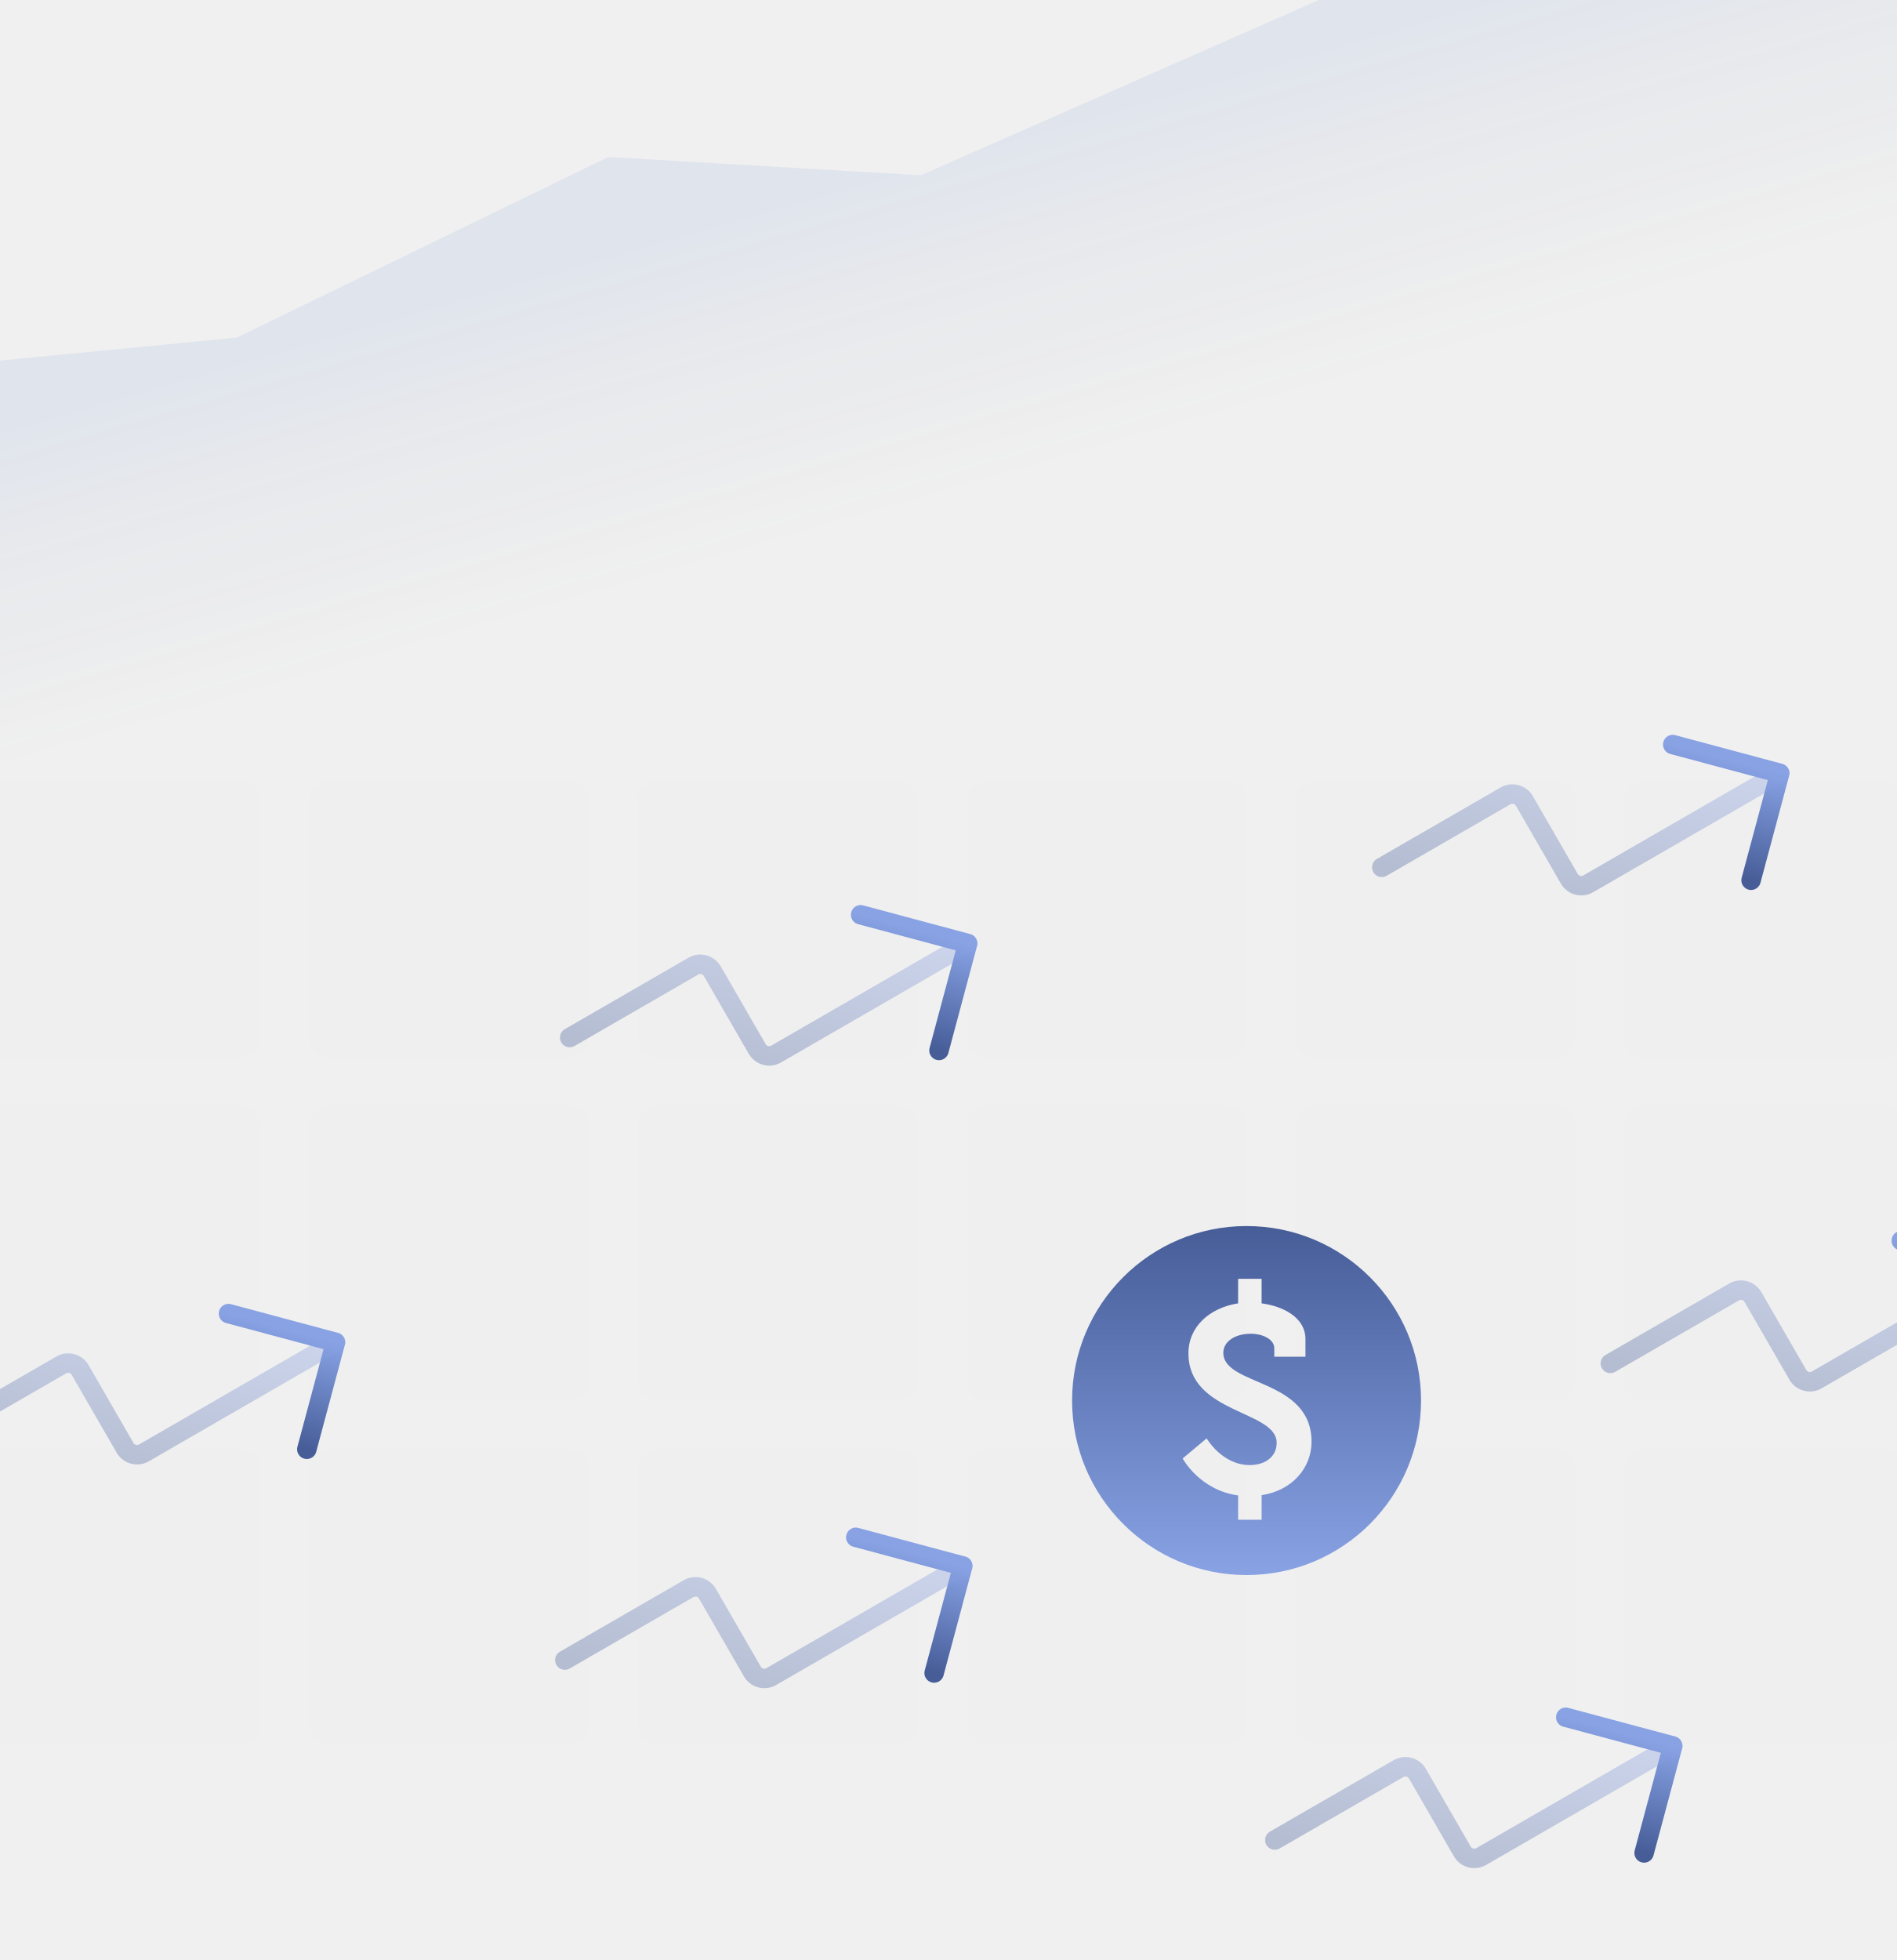
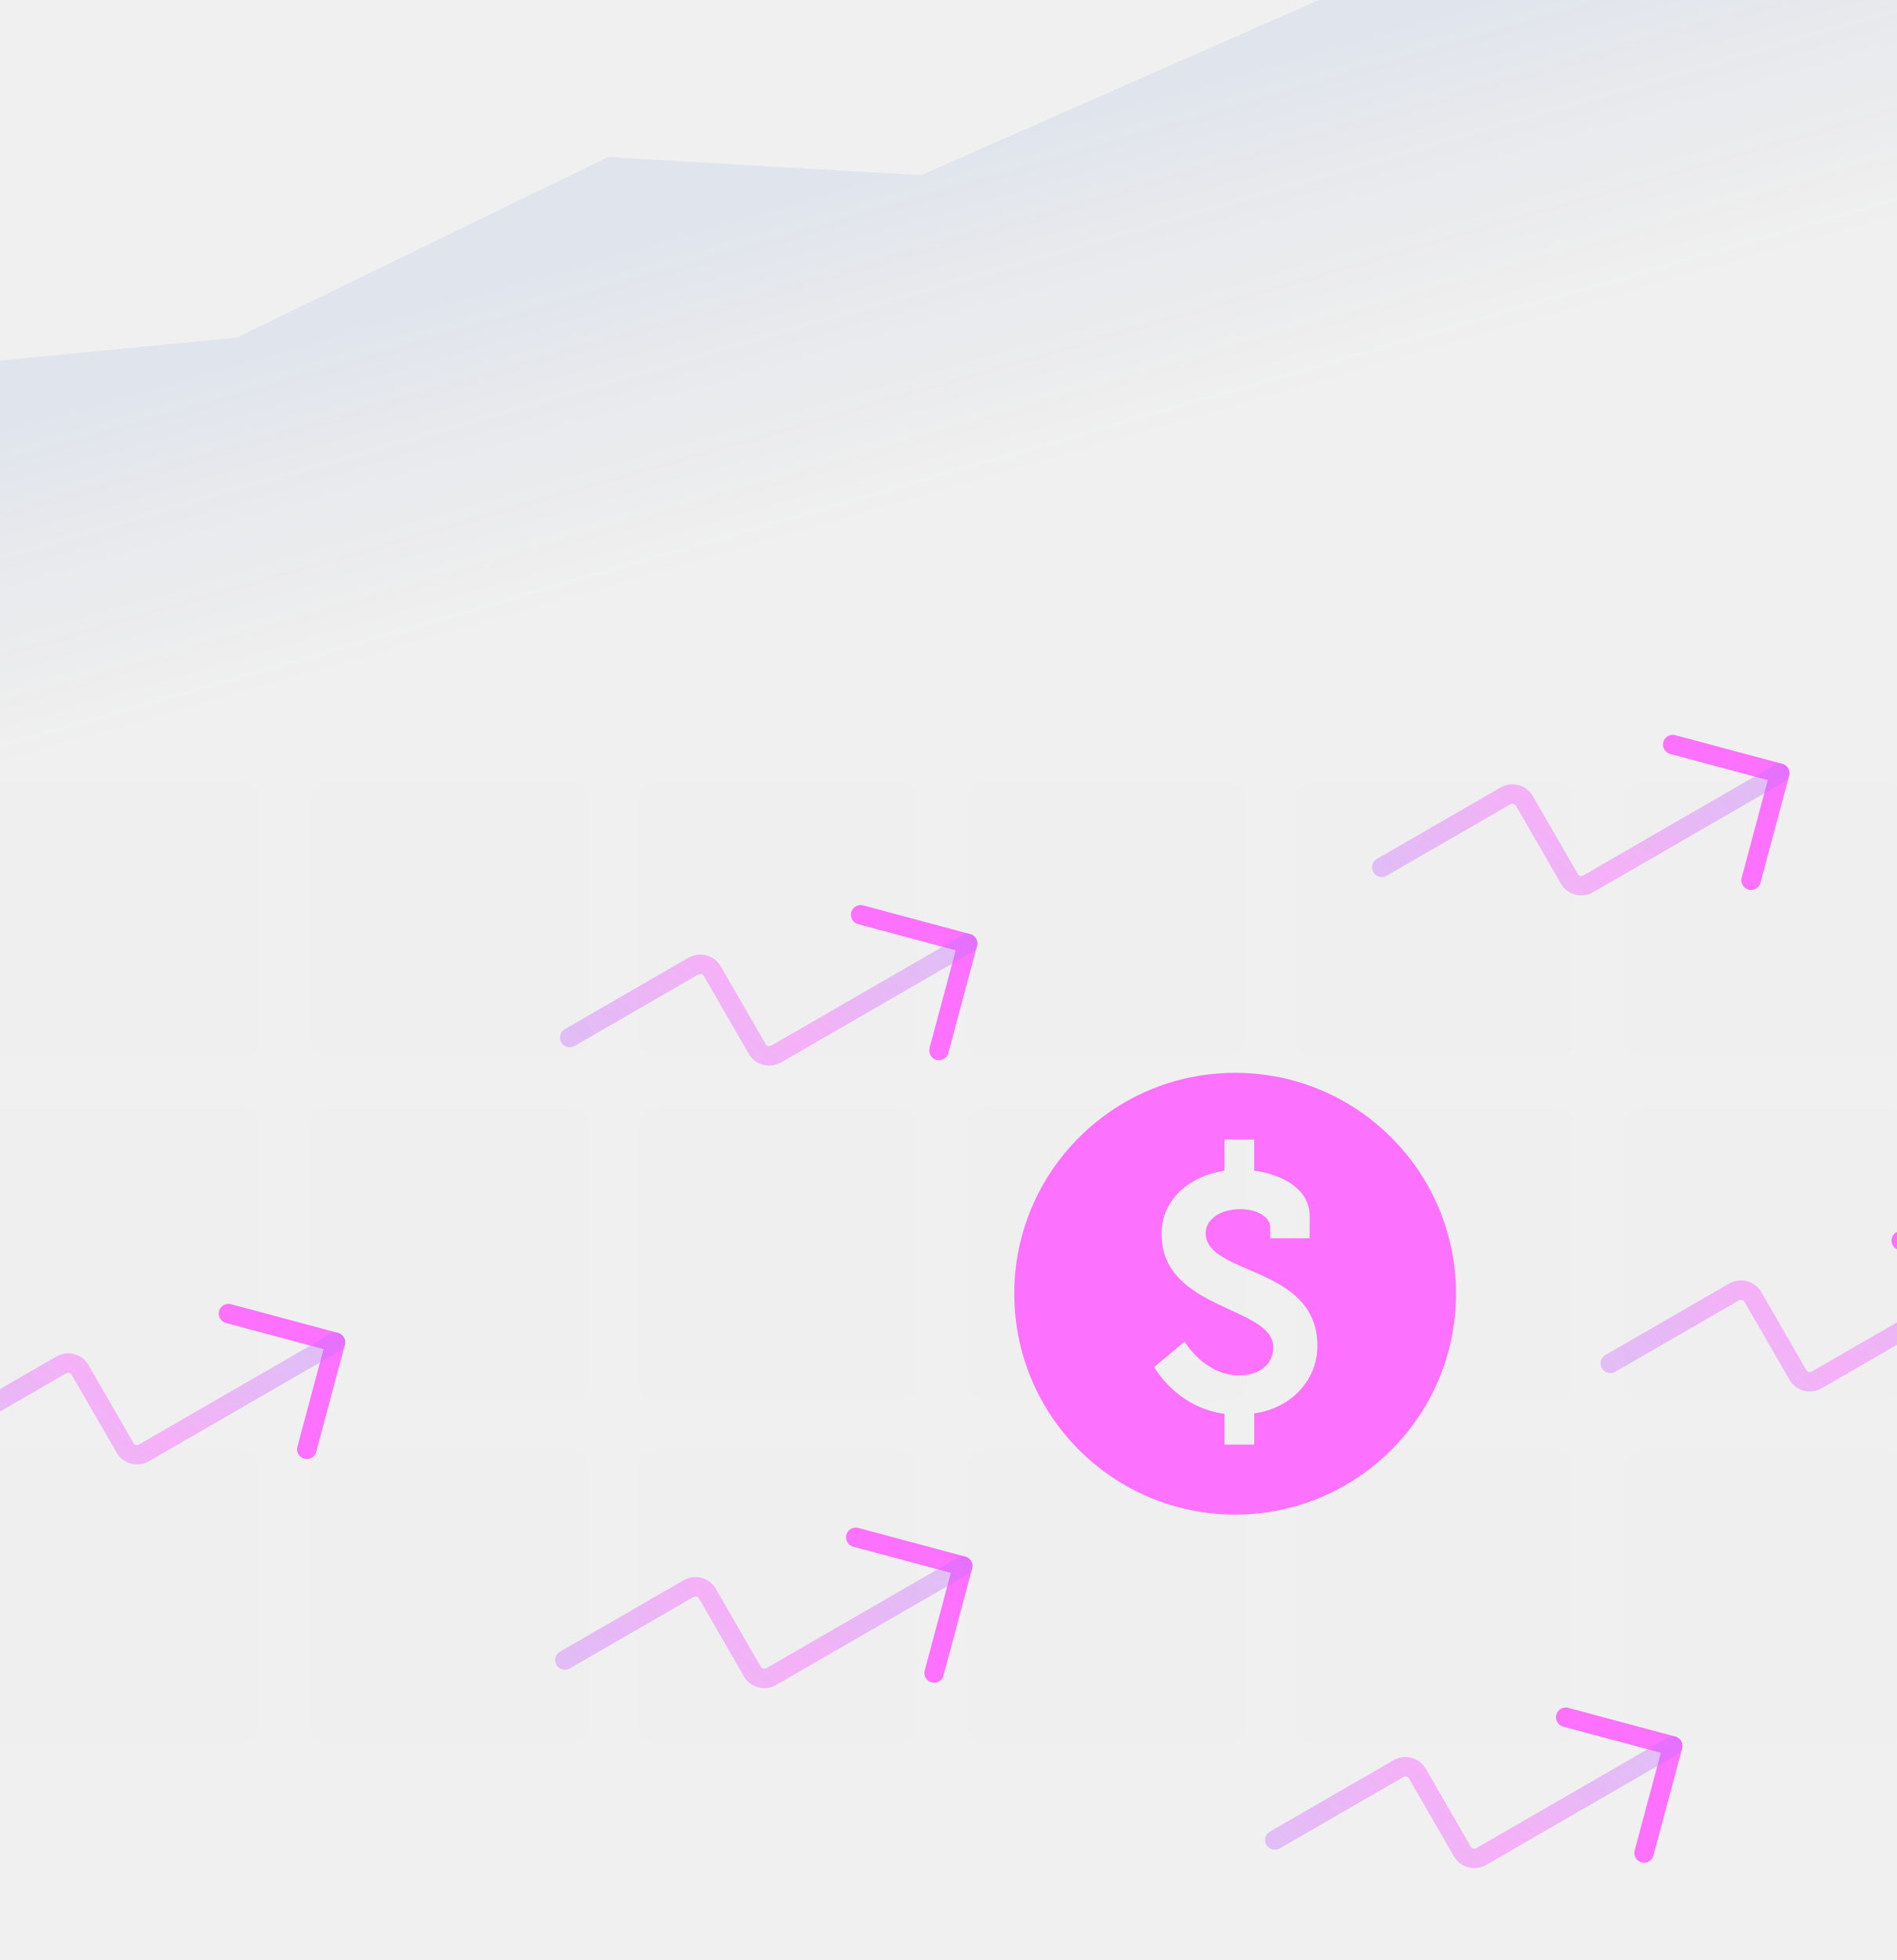
<svg xmlns="http://www.w3.org/2000/svg" width="390" height="403" viewBox="0 0 390 403" fill="none">
  <rect x="63.5" y="160.75" width="57.615" height="56.648" rx="4" fill="#D9D9D9" fill-opacity="0.02" />
  <rect x="-4.115" y="160.75" width="57.615" height="56.648" rx="4" fill="#D9D9D9" fill-opacity="0.02" />
  <rect x="131.115" y="160.75" width="57.615" height="56.648" rx="4" fill="#D9D9D9" fill-opacity="0.02" />
  <rect x="198.73" y="160.75" width="57.615" height="56.648" rx="4" fill="#D9D9D9" fill-opacity="0.02" />
  <rect x="266.346" y="160.75" width="57.615" height="56.648" rx="4" fill="#D9D9D9" fill-opacity="0.02" />
  <rect x="333.961" y="160.75" width="57.615" height="56.648" rx="4" fill="#D9D9D9" fill-opacity="0.02" />
  <rect x="63.5" y="227.398" width="57.615" height="60.568" rx="4" fill="#D9D9D9" fill-opacity="0.02" />
  <rect x="-4.115" y="227.398" width="57.615" height="60.568" rx="4" fill="#D9D9D9" fill-opacity="0.02" />
  <rect x="131.115" y="227.398" width="57.615" height="60.568" rx="4" fill="#D9D9D9" fill-opacity="0.02" />
  <rect x="198.73" y="227.398" width="57.615" height="60.568" rx="4" fill="#D9D9D9" fill-opacity="0.02" />
  <rect x="266.346" y="227.398" width="57.615" height="60.568" rx="4" fill="#D9D9D9" fill-opacity="0.02" />
  <rect x="333.961" y="227.398" width="57.615" height="60.568" rx="4" fill="#D9D9D9" fill-opacity="0.02" />
  <rect x="63.5" y="297.965" width="57.615" height="60.568" rx="4" fill="#D9D9D9" fill-opacity="0.02" />
  <rect x="-4.115" y="297.965" width="57.615" height="60.568" rx="4" fill="#D9D9D9" fill-opacity="0.02" />
  <rect x="131.115" y="297.965" width="57.615" height="60.568" rx="4" fill="#D9D9D9" fill-opacity="0.02" />
  <rect x="198.73" y="297.965" width="57.615" height="60.568" rx="4" fill="#D9D9D9" fill-opacity="0.02" />
  <rect x="266.346" y="297.965" width="57.615" height="60.568" rx="4" fill="#D9D9D9" fill-opacity="0.02" />
  <rect x="333.961" y="297.965" width="57.615" height="60.568" rx="4" fill="#D9D9D9" fill-opacity="0.02" />
-   <path d="M48.709 69.409L-18.01 75.881H-20V246.164C-17.677 257.653 -4.311 264 1.37 264H371.792C386.777 262.091 392.615 247.407 391.949 245.836V-28L354.169 -11.311L281.421 -4.499L189.381 36.031L125.074 32.285L48.709 69.409Z" fill="url(#paint0_linear_35_16)" fill-opacity="0.08" />
-   <path d="M256.346 252.09C236.529 252.09 220.465 268.154 220.465 287.971C220.465 307.787 236.529 323.851 256.346 323.851C276.162 323.851 292.226 307.787 292.226 287.971C292.226 268.154 276.162 252.09 256.346 252.09ZM259.444 307.424V312.478H254.61V307.481C246.678 306.395 243.205 299.877 243.205 299.877L248.142 295.747C248.142 295.747 251.295 301.235 256.997 301.235C260.148 301.235 262.537 299.549 262.537 296.668C262.537 289.933 244.392 290.75 244.392 278.256C244.392 272.825 248.688 268.912 254.608 267.986V262.938H259.441V267.986C263.569 268.529 268.457 270.702 268.457 275.375V278.96H262.048V277.222C262.048 275.429 259.765 274.235 257.21 274.235C253.951 274.235 251.564 275.864 251.564 278.145C251.564 285.043 269.709 283.359 269.709 296.451C269.709 301.833 265.69 306.499 259.444 307.424Z" fill="url(#paint1_linear_35_16)" />
-   <g clip-path="url(#clip0_35_16)">
-     <path d="M46.986 270.089L68.991 275.985L63.095 297.99" stroke="url(#paint2_linear_35_16)" stroke-width="4" stroke-linecap="round" stroke-linejoin="round" />
-     <path d="M68.991 275.986L29.58 298.74C28.931 299.106 28.164 299.203 27.444 299.01C26.724 298.817 26.109 298.35 25.73 297.708L16.467 281.665C16.088 281.023 15.472 280.555 14.752 280.362C14.032 280.169 13.265 280.267 12.616 280.633L-12.844 295.332" stroke="url(#paint3_linear_35_16)" stroke-opacity="0.35" stroke-width="4" stroke-linecap="round" stroke-linejoin="round" />
+   <path d="M48.709 69.409L-18.01 75.881H-20V246.164C-17.677 257.653 -4.311 264 1.37 264H371.792C386.777 262.091 392.615 247.407 391.949 245.836V-28L354.169 -11.311L281.421 -4.499L189.381 36.031L125.074 32.285L48.709 69.409Z" fill="url(#paint0_linear_75_741)" fill-opacity="0.08" />
+   <path d="M254 220.584C228.915 220.584 208.581 240.918 208.581 266.002C208.581 291.087 228.915 311.421 254 311.421C279.084 311.421 299.419 291.087 299.419 266.002C299.419 240.918 279.084 220.584 254 220.584ZM257.922 290.627V297.024H251.803V290.699C241.762 289.324 237.365 281.074 237.365 281.074L243.615 275.846C243.615 275.846 247.606 282.793 254.825 282.793C258.812 282.793 261.837 280.659 261.837 277.012C261.837 268.487 238.869 269.521 238.869 253.705C238.869 246.83 244.306 241.877 251.8 240.705V234.315H257.919V240.705C263.144 241.393 269.331 244.143 269.331 250.059V254.596H261.219V252.396C261.219 250.127 258.328 248.615 255.094 248.615C250.969 248.615 247.947 250.677 247.947 253.565C247.947 262.296 270.915 260.165 270.915 276.737C270.915 283.549 265.828 289.455 257.922 290.627Z" fill="#FC72FF" />
+   <g clip-path="url(#clip0_75_741)">
+     <path d="M46.986 270.089L68.991 275.985L63.095 297.99" stroke="url(#paint1_linear_75_741)" stroke-width="4" stroke-linecap="round" stroke-linejoin="round" />
+     <path d="M68.991 275.986L29.58 298.74C28.931 299.106 28.164 299.203 27.444 299.01C26.724 298.817 26.109 298.35 25.73 297.708L16.467 281.665C16.088 281.023 15.472 280.555 14.752 280.362C14.032 280.169 13.265 280.267 12.616 280.633L-12.844 295.332" stroke="url(#paint2_linear_75_741)" stroke-opacity="0.5" stroke-width="4" stroke-linecap="round" stroke-linejoin="round" />
  </g>
-   <g clip-path="url(#clip1_35_16)">
-     <path d="M343.986 153.089L365.991 158.985L360.095 180.99" stroke="url(#paint4_linear_35_16)" stroke-width="4" stroke-linecap="round" stroke-linejoin="round" />
-     <path d="M365.991 158.986L326.58 181.74C325.931 182.106 325.164 182.203 324.444 182.01C323.724 181.817 323.109 181.35 322.73 180.708L313.467 164.665C313.088 164.023 312.472 163.555 311.752 163.362C311.032 163.169 310.265 163.267 309.616 163.633L284.156 178.332" stroke="url(#paint5_linear_35_16)" stroke-opacity="0.35" stroke-width="4" stroke-linecap="round" stroke-linejoin="round" />
+   <g clip-path="url(#clip1_75_741)">
+     <path d="M343.986 153.089L365.991 158.985L360.095 180.99" stroke="url(#paint3_linear_75_741)" stroke-width="4" stroke-linecap="round" stroke-linejoin="round" />
+     <path d="M365.991 158.986L326.58 181.74C325.931 182.106 325.164 182.203 324.444 182.01C323.724 181.817 323.109 181.35 322.73 180.708L313.467 164.665C313.088 164.023 312.472 163.555 311.752 163.362C311.032 163.169 310.265 163.267 309.616 163.633L284.156 178.332" stroke="url(#paint4_linear_75_741)" stroke-opacity="0.5" stroke-width="4" stroke-linecap="round" stroke-linejoin="round" />
  </g>
-   <g clip-path="url(#clip2_35_16)">
-     <path d="M176.986 188.089L198.991 193.985L193.095 215.99" stroke="url(#paint6_linear_35_16)" stroke-width="4" stroke-linecap="round" stroke-linejoin="round" />
-     <path d="M198.991 193.986L159.58 216.74C158.931 217.106 158.164 217.203 157.444 217.01C156.724 216.817 156.109 216.35 155.73 215.708L146.467 199.665C146.088 199.023 145.472 198.555 144.752 198.362C144.032 198.169 143.265 198.267 142.616 198.633L117.156 213.332" stroke="url(#paint7_linear_35_16)" stroke-opacity="0.35" stroke-width="4" stroke-linecap="round" stroke-linejoin="round" />
+   <g clip-path="url(#clip2_75_741)">
+     <path d="M176.986 188.089L198.991 193.985L193.095 215.99" stroke="url(#paint5_linear_75_741)" stroke-width="4" stroke-linecap="round" stroke-linejoin="round" />
+     <path d="M198.991 193.986L159.58 216.74C158.931 217.106 158.164 217.203 157.444 217.01C156.724 216.817 156.109 216.35 155.73 215.708L146.467 199.665C146.088 199.023 145.472 198.555 144.752 198.362C144.032 198.169 143.265 198.267 142.616 198.633L117.156 213.332" stroke="url(#paint6_linear_75_741)" stroke-opacity="0.5" stroke-width="4" stroke-linecap="round" stroke-linejoin="round" />
  </g>
-   <g clip-path="url(#clip3_35_16)">
-     <path d="M175.986 316.089L197.991 321.985L192.095 343.99" stroke="url(#paint8_linear_35_16)" stroke-width="4" stroke-linecap="round" stroke-linejoin="round" />
-     <path d="M197.991 321.986L158.58 344.74C157.931 345.106 157.164 345.203 156.444 345.01C155.724 344.817 155.109 344.35 154.73 343.708L145.467 327.665C145.088 327.023 144.472 326.555 143.752 326.362C143.032 326.169 142.265 326.267 141.616 326.633L116.156 341.332" stroke="url(#paint9_linear_35_16)" stroke-opacity="0.35" stroke-width="4" stroke-linecap="round" stroke-linejoin="round" />
+   <g clip-path="url(#clip3_75_741)">
+     <path d="M175.986 316.089L197.991 321.985L192.095 343.99" stroke="url(#paint7_linear_75_741)" stroke-width="4" stroke-linecap="round" stroke-linejoin="round" />
+     <path d="M197.991 321.986L158.58 344.74C157.931 345.106 157.164 345.203 156.444 345.01C155.724 344.817 155.109 344.35 154.73 343.708L145.467 327.665C145.088 327.023 144.472 326.555 143.752 326.362C143.032 326.169 142.265 326.267 141.616 326.633L116.156 341.332" stroke="url(#paint8_linear_75_741)" stroke-opacity="0.5" stroke-width="4" stroke-linecap="round" stroke-linejoin="round" />
  </g>
-   <g clip-path="url(#clip4_35_16)">
-     <path d="M321.986 353.089L343.991 358.985L338.095 380.99" stroke="url(#paint10_linear_35_16)" stroke-width="4" stroke-linecap="round" stroke-linejoin="round" />
-     <path d="M343.991 358.986L304.58 381.74C303.931 382.106 303.164 382.203 302.444 382.01C301.724 381.817 301.109 381.35 300.73 380.708L291.467 364.665C291.088 364.023 290.472 363.555 289.752 363.362C289.032 363.169 288.265 363.267 287.616 363.633L262.156 378.332" stroke="url(#paint11_linear_35_16)" stroke-opacity="0.35" stroke-width="4" stroke-linecap="round" stroke-linejoin="round" />
+   <g clip-path="url(#clip4_75_741)">
+     <path d="M321.986 353.089L343.991 358.985L338.095 380.99" stroke="url(#paint9_linear_75_741)" stroke-width="4" stroke-linecap="round" stroke-linejoin="round" />
+     <path d="M343.991 358.986L304.58 381.74C303.931 382.106 303.164 382.203 302.444 382.01C301.724 381.817 301.109 381.35 300.73 380.708L291.467 364.665C291.088 364.023 290.472 363.555 289.752 363.362C289.032 363.169 288.265 363.267 287.616 363.633L262.156 378.332" stroke="url(#paint10_linear_75_741)" stroke-opacity="0.5" stroke-width="4" stroke-linecap="round" stroke-linejoin="round" />
  </g>
-   <g clip-path="url(#clip5_35_16)">
-     <path d="M390.986 255.089L412.991 260.985L407.095 282.99" stroke="url(#paint12_linear_35_16)" stroke-width="4" stroke-linecap="round" stroke-linejoin="round" />
-     <path d="M412.991 260.986L373.58 283.74C372.931 284.106 372.164 284.203 371.444 284.01C370.724 283.817 370.109 283.35 369.73 282.708L360.467 266.665C360.088 266.023 359.472 265.555 358.752 265.362C358.032 265.169 357.265 265.267 356.616 265.633L331.156 280.332" stroke="url(#paint13_linear_35_16)" stroke-opacity="0.35" stroke-width="4" stroke-linecap="round" stroke-linejoin="round" />
+   <g clip-path="url(#clip5_75_741)">
+     <path d="M390.986 255.089L412.991 260.985L407.095 282.99" stroke="url(#paint11_linear_75_741)" stroke-width="4" stroke-linecap="round" stroke-linejoin="round" />
+     <path d="M412.991 260.986L373.58 283.74C372.931 284.106 372.164 284.203 371.444 284.01C370.724 283.817 370.109 283.35 369.73 282.708L360.467 266.665C360.088 266.023 359.472 265.555 358.752 265.362C358.032 265.169 357.265 265.267 356.616 265.633L331.156 280.332" stroke="url(#paint12_linear_75_741)" stroke-opacity="0.5" stroke-width="4" stroke-linecap="round" stroke-linejoin="round" />
  </g>
  <defs>
-     <linearGradient id="paint0_linear_35_16" x1="186" y1="32.429" x2="205.271" y2="99.247" gradientUnits="userSpaceOnUse">
+     <linearGradient id="paint0_linear_75_741" x1="186" y1="32.429" x2="205.271" y2="99.247" gradientUnits="userSpaceOnUse">
      <stop stop-color="#255DC9" />
      <stop offset="1" stop-color="#4B5F7E" stop-opacity="0" />
    </linearGradient>
-     <linearGradient id="paint1_linear_35_16" x1="256.346" y1="252.09" x2="256.346" y2="323.852" gradientUnits="userSpaceOnUse">
-       <stop stop-color="#465D98" />
-       <stop offset="1" stop-color="#88A2E4" />
+     <linearGradient id="paint1_linear_75_741" x1="25.722" y1="300.925" x2="80.873" y2="269.084" gradientUnits="userSpaceOnUse">
+       <stop offset="0.504" stop-color="#FC72FF" />
    </linearGradient>
-     <linearGradient id="paint2_linear_35_16" x1="52.092" y1="295.042" x2="57.989" y2="273.037" gradientUnits="userSpaceOnUse">
-       <stop stop-color="#465D98" />
-       <stop offset="1" stop-color="#88A2E4" />
+     <linearGradient id="paint2_linear_75_741" x1="-57.934" y1="305.912" x2="37.238" y2="204.92" gradientUnits="userSpaceOnUse">
+       <stop stop-color="#8F68FF" stop-opacity="0.5" />
+       <stop offset="0.504" stop-color="#FC72FF" />
+       <stop offset="1" stop-color="#8F68FF" stop-opacity="0.5" />
    </linearGradient>
-     <linearGradient id="paint3_linear_35_16" x1="22.914" y1="304.914" x2="33.233" y2="266.404" gradientUnits="userSpaceOnUse">
-       <stop stop-color="#465D98" />
-       <stop offset="1" stop-color="#88A2E4" />
+     <linearGradient id="paint3_linear_75_741" x1="322.722" y1="183.925" x2="377.873" y2="152.084" gradientUnits="userSpaceOnUse">
+       <stop offset="0.504" stop-color="#FC72FF" />
    </linearGradient>
-     <linearGradient id="paint4_linear_35_16" x1="349.092" y1="178.042" x2="354.989" y2="156.037" gradientUnits="userSpaceOnUse">
-       <stop stop-color="#465D98" />
-       <stop offset="1" stop-color="#88A2E4" />
+     <linearGradient id="paint4_linear_75_741" x1="239.066" y1="188.912" x2="334.238" y2="87.92" gradientUnits="userSpaceOnUse">
+       <stop stop-color="#8F68FF" stop-opacity="0.5" />
+       <stop offset="0.504" stop-color="#FC72FF" />
+       <stop offset="1" stop-color="#8F68FF" stop-opacity="0.5" />
    </linearGradient>
-     <linearGradient id="paint5_linear_35_16" x1="319.914" y1="187.914" x2="330.233" y2="149.404" gradientUnits="userSpaceOnUse">
-       <stop stop-color="#465D98" />
-       <stop offset="1" stop-color="#88A2E4" />
+     <linearGradient id="paint5_linear_75_741" x1="155.722" y1="218.925" x2="210.873" y2="187.084" gradientUnits="userSpaceOnUse">
+       <stop offset="0.504" stop-color="#FC72FF" />
    </linearGradient>
-     <linearGradient id="paint6_linear_35_16" x1="182.092" y1="213.042" x2="187.989" y2="191.037" gradientUnits="userSpaceOnUse">
-       <stop stop-color="#465D98" />
-       <stop offset="1" stop-color="#88A2E4" />
+     <linearGradient id="paint6_linear_75_741" x1="72.066" y1="223.912" x2="167.238" y2="122.92" gradientUnits="userSpaceOnUse">
+       <stop stop-color="#8F68FF" stop-opacity="0.5" />
+       <stop offset="0.504" stop-color="#FC72FF" />
+       <stop offset="1" stop-color="#8F68FF" stop-opacity="0.5" />
    </linearGradient>
-     <linearGradient id="paint7_linear_35_16" x1="152.914" y1="222.914" x2="163.233" y2="184.404" gradientUnits="userSpaceOnUse">
-       <stop stop-color="#465D98" />
-       <stop offset="1" stop-color="#88A2E4" />
+     <linearGradient id="paint7_linear_75_741" x1="154.722" y1="346.925" x2="209.873" y2="315.084" gradientUnits="userSpaceOnUse">
+       <stop offset="0.504" stop-color="#FC72FF" />
    </linearGradient>
-     <linearGradient id="paint8_linear_35_16" x1="181.092" y1="341.042" x2="186.989" y2="319.037" gradientUnits="userSpaceOnUse">
-       <stop stop-color="#465D98" />
-       <stop offset="1" stop-color="#88A2E4" />
+     <linearGradient id="paint8_linear_75_741" x1="71.066" y1="351.912" x2="166.238" y2="250.92" gradientUnits="userSpaceOnUse">
+       <stop stop-color="#8F68FF" stop-opacity="0.5" />
+       <stop offset="0.504" stop-color="#FC72FF" />
+       <stop offset="1" stop-color="#8F68FF" stop-opacity="0.5" />
    </linearGradient>
-     <linearGradient id="paint9_linear_35_16" x1="151.914" y1="350.914" x2="162.233" y2="312.404" gradientUnits="userSpaceOnUse">
-       <stop stop-color="#465D98" />
-       <stop offset="1" stop-color="#88A2E4" />
+     <linearGradient id="paint9_linear_75_741" x1="300.722" y1="383.925" x2="355.873" y2="352.084" gradientUnits="userSpaceOnUse">
+       <stop offset="0.504" stop-color="#FC72FF" />
    </linearGradient>
-     <linearGradient id="paint10_linear_35_16" x1="327.092" y1="378.042" x2="332.989" y2="356.037" gradientUnits="userSpaceOnUse">
-       <stop stop-color="#465D98" />
-       <stop offset="1" stop-color="#88A2E4" />
+     <linearGradient id="paint10_linear_75_741" x1="217.066" y1="388.912" x2="312.238" y2="287.92" gradientUnits="userSpaceOnUse">
+       <stop stop-color="#8F68FF" stop-opacity="0.5" />
+       <stop offset="0.504" stop-color="#FC72FF" />
+       <stop offset="1" stop-color="#8F68FF" stop-opacity="0.5" />
    </linearGradient>
-     <linearGradient id="paint11_linear_35_16" x1="297.914" y1="387.914" x2="308.233" y2="349.404" gradientUnits="userSpaceOnUse">
-       <stop stop-color="#465D98" />
-       <stop offset="1" stop-color="#88A2E4" />
+     <linearGradient id="paint11_linear_75_741" x1="369.722" y1="285.925" x2="424.873" y2="254.084" gradientUnits="userSpaceOnUse">
+       <stop offset="0.504" stop-color="#FC72FF" />
    </linearGradient>
-     <linearGradient id="paint12_linear_35_16" x1="396.092" y1="280.042" x2="401.989" y2="258.037" gradientUnits="userSpaceOnUse">
-       <stop stop-color="#465D98" />
-       <stop offset="1" stop-color="#88A2E4" />
+     <linearGradient id="paint12_linear_75_741" x1="286.066" y1="290.912" x2="381.238" y2="189.92" gradientUnits="userSpaceOnUse">
+       <stop stop-color="#8F68FF" stop-opacity="0.5" />
+       <stop offset="0.504" stop-color="#FC72FF" />
+       <stop offset="1" stop-color="#8F68FF" stop-opacity="0.5" />
    </linearGradient>
-     <linearGradient id="paint13_linear_35_16" x1="366.914" y1="289.914" x2="377.233" y2="251.404" gradientUnits="userSpaceOnUse">
-       <stop stop-color="#465D98" />
-       <stop offset="1" stop-color="#88A2E4" />
-     </linearGradient>
-     <clipPath id="clip0_35_16">
+     <clipPath id="clip0_75_741">
      <rect width="79.734" height="79.734" fill="white" transform="matrix(0.965926 0.258819 0.258819 -0.965926 -20.7539 313.852)" />
    </clipPath>
-     <clipPath id="clip1_35_16">
+     <clipPath id="clip1_75_741">
      <rect width="79.734" height="79.734" fill="white" transform="matrix(0.965926 0.258819 0.258819 -0.965926 276.246 196.852)" />
    </clipPath>
-     <clipPath id="clip2_35_16">
+     <clipPath id="clip2_75_741">
      <rect width="79.734" height="79.734" fill="white" transform="matrix(0.965926 0.258819 0.258819 -0.965926 109.246 231.852)" />
    </clipPath>
-     <clipPath id="clip3_35_16">
+     <clipPath id="clip3_75_741">
      <rect width="79.734" height="79.734" fill="white" transform="matrix(0.965926 0.258819 0.258819 -0.965926 108.246 359.852)" />
    </clipPath>
-     <clipPath id="clip4_35_16">
+     <clipPath id="clip4_75_741">
      <rect width="79.734" height="79.734" fill="white" transform="matrix(0.965926 0.258819 0.258819 -0.965926 254.246 396.852)" />
    </clipPath>
-     <clipPath id="clip5_35_16">
+     <clipPath id="clip5_75_741">
      <rect width="79.734" height="79.734" fill="white" transform="matrix(0.965926 0.258819 0.258819 -0.965926 323.246 298.852)" />
    </clipPath>
  </defs>
</svg>
